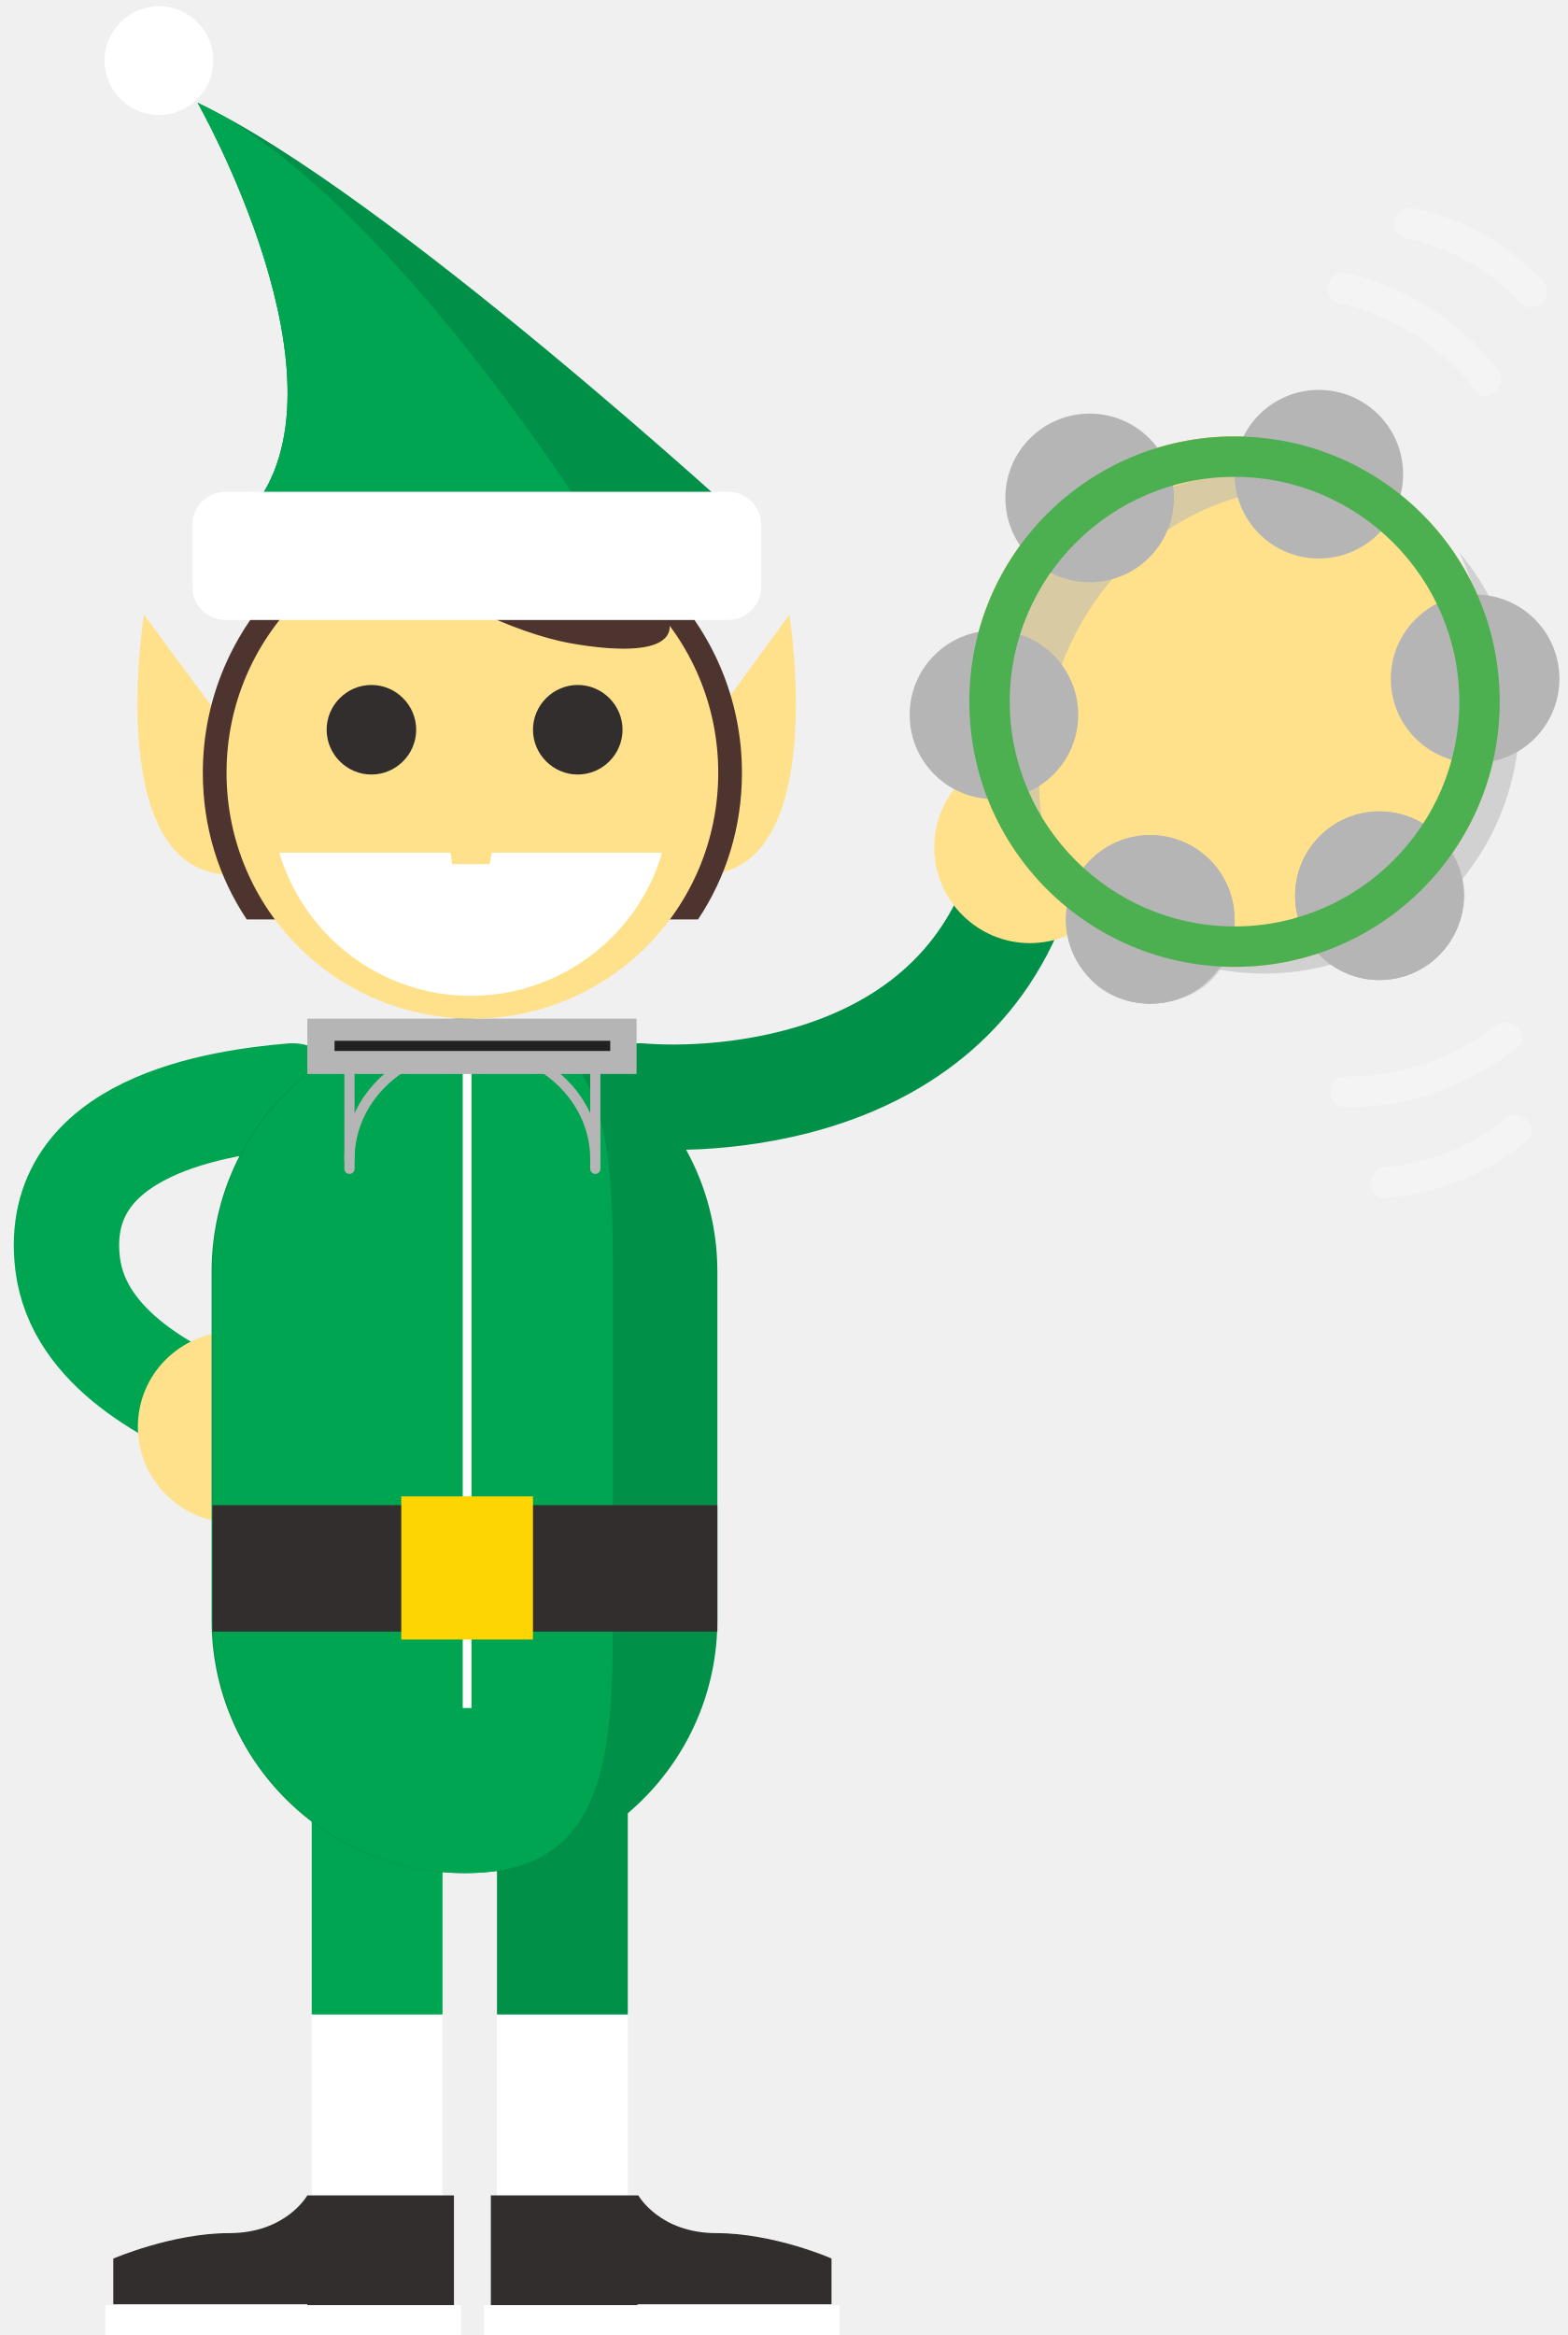
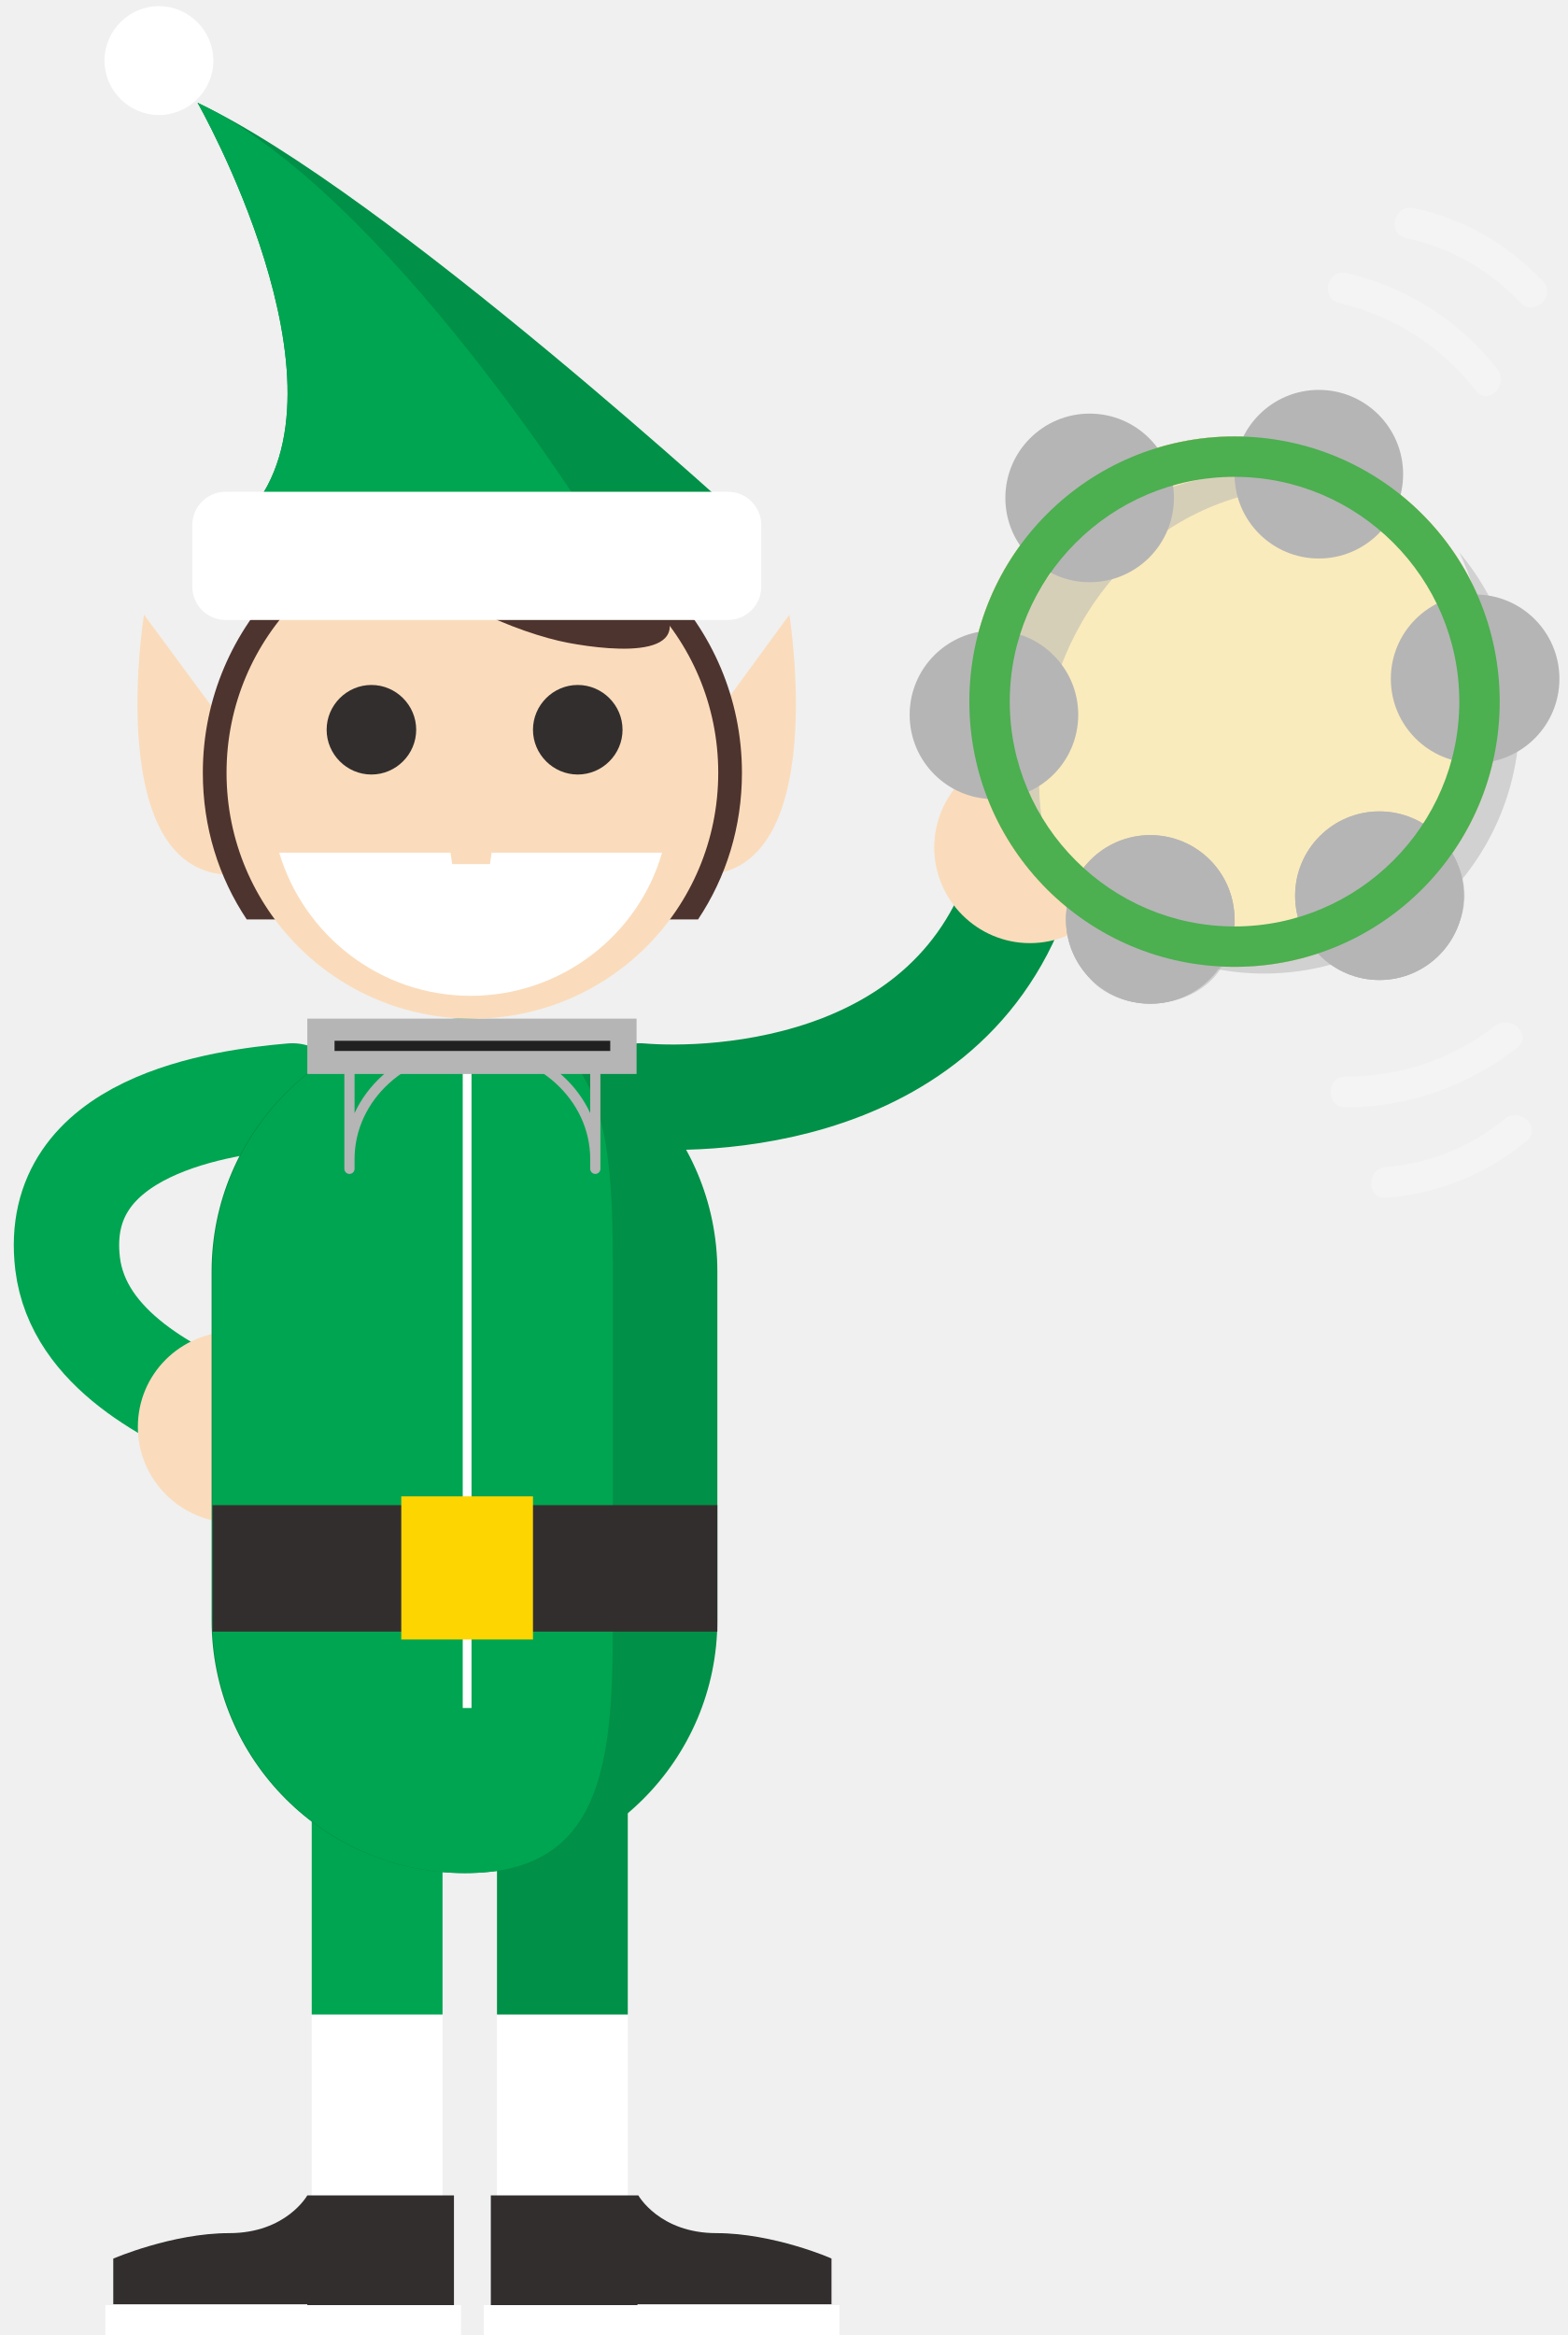
- <svg xmlns="http://www.w3.org/2000/svg" width="178.5" height="265.9" viewBox="0 0 178.5 265.9">
-   <path stroke="#009047" stroke-width="12" stroke-linecap="round" stroke-miterlimit="10" d="M72.9 124.8c8.1.7 38.3 0 44.4-28.3" fill="none" />
-   <path fill="#FFE18C" d="M128.2 96.5c0 6-4.9 10.9-10.9 10.9s-10.9-4.9-10.9-10.9 4.9-10.9 10.9-10.9c6.1 0 10.9 4.9 10.9 10.9z" />
-   <path fill="#fff" d="M35.5 203.4v48.9h14.9v-48.9" />
-   <path fill="#00A551" d="M35.5 203.4v26h14.9v-26" />
-   <path fill="#fff" d="M71.5 203.4v48.9H56.6v-48.9" />
-   <path fill="#009047" d="M71.5 203.4v26H56.6v-26" />
-   <path stroke="#00A551" stroke-width="12" stroke-linecap="round" stroke-miterlimit="10" d="M33.3 124.8c-8.1.7-27.5 3.3-25.6 19.1 1.2 9.8 11.9 15 19.2 18.1" fill="none" />
-   <path fill="#FFE18C" d="M15.7 162.5c0 6 4.9 10.9 10.9 10.9s10.9-4.9 10.9-10.9-4.9-10.9-10.9-10.9c-6.1.1-10.9 4.9-10.9 10.9z" />
-   <path fill="#009047" d="M81.7 184.5c0 15.9-12.9 28.8-28.8 28.8s-28.8-12.9-28.8-28.8v-39.7c0-15.9 12.9-28.8 28.8-28.8s28.8 12.9 28.8 28.8v39.7z" />
-   <path fill="#00A551" d="M69.8 184.5c0 15.9-.9 28.8-16.8 28.8s-28.8-12.9-28.8-28.8v-39.7c0-15.9 12.9-28.8 28.8-28.8s16.8 12.9 16.8 28.8v39.7z" />
-   <path stroke="#fff" stroke-width=".998" stroke-miterlimit="10" fill="none" d="M53.2 117.6v76.9" />
-   <path fill="#332E2E" d="M24.2 171.4h57.5v14.4H24.2z" />
-   <path fill="#FDD500" d="M45.7 170.4h15v16.3h-15z" />
-   <circle fill="#F47B20" cx="140.6" cy="79.9" r="30.2" />
-   <circle fill="#FFE18C" cx="140.6" cy="79.9" r="30.2" />
-   <circle fill="#B5B5B5" cx="168" cy="77.3" r="9.6" />
-   <circle fill="#B5B5B5" cx="157.1" cy="102" r="9.6" />
-   <path opacity=".53" fill="#B5B5B5" d="M162.8 94.5c.9 1.4 1.5 3.1 1.4 5-.1 5-4.2 9-9.1 8.9-1.8 0-4.9-.6-6.3-1.6 1.6 2.5 5 4.7 8.2 4.7 5 .1 9.8-4.5 9.8-9.5 0-3-1.6-5.8-4-7.5z" />
-   <circle fill="#B5B5B5" cx="131" cy="104.7" r="9.6" />
-   <path opacity=".53" fill="#B5B5B5" d="M140.2 102.4c-.2 1.7-.8 3.4-2 4.8-3.1 3.9-8.8 4.5-12.7 1.4-1.4-1.2-3.5-3.5-4-5.1-.3 2.9 1.1 6.8 3.5 8.8 3.9 3.1 10.5 2.5 13.6-1.4 2-2.6 2.5-5.7 1.6-8.5z" />
-   <circle fill="#B5B5B5" cx="157.1" cy="102" r="9.6" />
-   <circle fill="#B5B5B5" cx="131" cy="104.7" r="9.6" />
-   <circle fill="#B5B5B5" cx="113.2" cy="81.4" r="9.6" />
-   <circle fill="#B5B5B5" cx="124.1" cy="56.7" r="9.6" />
-   <circle fill="#B5B5B5" cx="150.2" cy="54" r="9.6" />
-   <path opacity=".53" fill="#B5B5B5" d="M122.7 104.2c-3.3-5.3-4.9-11.6-4.2-18.3 1.6-16 12.2-28.7 28.2-30.4 6.6-.7 16.2 7.9 20.7 12.2-4.6-7.4-12.4-12.7-21.7-13.6-16-1.6-30.3 10-31.9 26-1 9.4 2.6 18.1 8.9 24.1z" />
-   <path opacity=".53" fill="#B5B5B5" d="M166.2 62.9c2.7 5.6 3.6 12.1 2.1 18.7-3.4 15.7-15.4 27.2-31.4 27-6.7-.1-15.2-9.7-19.2-14.4 3.7 7.9 10.9 14 20.1 16 15.7 3.4 31.2-6.6 34.6-22.3 2-9.2-.6-18.3-6.2-25z" />
-   <path fill="#4CAF50" d="M140.6 54.3c14.1 0 25.6 11.5 25.6 25.6s-11.5 25.6-25.6 25.6S115 94 115 79.9s11.5-25.6 25.6-25.6m0-4.6c-16.7 0-30.2 13.5-30.2 30.2s13.5 30.2 30.2 30.2 30.2-13.5 30.2-30.2-13.5-30.2-30.2-30.2z" />
-   <path fill="#F4F4F4" d="M170.5 42c-4.3-5.5-10.3-9.3-17.1-10.9-2.2-.5-3.1 2.8-.9 3.4 6.3 1.5 11.6 4.9 15.6 10 1.4 1.8 3.8-.7 2.4-2.5z" />
-   <path fill="#F4F4F4" d="M175.7 32c-4-4.2-9-7.1-14.7-8.3-2.2-.5-3.1 2.9-.9 3.4 5.1 1.1 9.5 3.6 13.1 7.4 1.6 1.6 4.1-.9 2.5-2.5z" />
-   <path fill="#F4F4F4" d="M153.2 126.1c7.3 0 13.9-2.4 19.6-6.8 1.8-1.4-.7-3.8-2.5-2.5-5 3.9-10.9 5.8-17.1 5.8-2.2 0-2.2 3.5 0 3.5z" />
-   <path fill="#F4F4F4" d="M157.9 136.4c6-.5 11.4-2.7 16-6.5 1.7-1.4-.7-3.9-2.5-2.5-3.9 3.2-8.6 5.1-13.6 5.5-2.2.2-2.2 3.7.1 3.5z" />
-   <path fill="#fff" d="M55.1 262.5h40.5v4.1H55.1z" />
-   <path fill="#332E2E" d="M81.6 254.3c-6.5 0-8.9-4.3-8.9-4.3H55.9v12.5h16.7v-.1h22.1v-5.2c.1 0-6.6-2.9-13.1-2.9z" />
-   <path fill="#fff" d="M12 262.5h40.5v4.1H12z" />
-   <path fill="#332E2E" d="M26.1 254.3c6.5 0 8.9-4.3 8.9-4.3h16.7v12.5H35v-.1H12.9v-5.2s6.7-2.9 13.2-2.9z" />
-   <g stroke="#B5B5B5" stroke-width="1.161" stroke-linecap="round" stroke-miterlimit="10" fill="none">
-     <path d="M39.8 122.3v10.8" />
-     <path d="M67.8 122.3v10.8" />
-   </g>
-   <path stroke="#B5B5B5" stroke-width="1.161" stroke-linecap="round" stroke-miterlimit="10" d="M39.8 132c0-7.1 6.3-12.8 14-12.8s14 5.7 14 12.8" fill="none" />
-   <path fill="#B5B5B5" d="M35 116h37.5v6.3H35z" />
-   <path stroke="#212121" stroke-width="1.161" stroke-miterlimit="10" fill="none" d="M38.1 119.1h31.4" />
-   <path fill="#FFE18C" d="M26 83l-9.6-13S11 103.3 29.3 99.3L26 83z" />
-   <path fill="#FFE18C" d="M80.4 83l9.5-13s5.4 33.3-12.9 29.3L80.4 83z" />
-   <path fill="#4E342E" d="M84.5 88c0-16.9-13.7-30.7-30.7-30.7C36.9 57.3 23.1 71 23.1 88c0 6.2 1.8 11.9 5 16.7h51.4c3.2-4.8 5-10.5 5-16.7z" />
-   <path fill="#FFE18C" d="M81.8 88c0 15.5-12.5 28-28 28s-28-12.5-28-28 12.5-28 28-28 28 12.5 28 28z" />
-   <path fill="#332E2E" d="M70.9 83.1c0 2.8-2.3 5.1-5.1 5.1s-5.1-2.3-5.1-5.1S63 78 65.8 78s5.1 2.3 5.1 5.1z" />
-   <path fill="#332E2E" d="M47.4 83.1c0 2.8-2.3 5.1-5.1 5.1s-5.1-2.3-5.1-5.1 2.3-5.1 5.1-5.1 5.1 2.3 5.1 5.1z" />
-   <path fill="#fff" d="M31.8 97.1c2.8 9.4 11.5 16.3 21.8 16.3s19.1-6.9 21.8-16.3H31.8z" />
-   <path fill="#FFE18C" d="M55.8 98.4h-4.3l-.9-6.1h6.1z" />
-   <path fill="#4E342E" d="M64.7 73.2c-5.3-1-16.7-5.3-23-13.3l-1.5-1.1c-6.3-8-3.7-15.4 1.6-14.4 5.3 1 22.3 9.6 28.6 17.6l3.9 5.3c6.4 7.9-4.3 6.9-9.6 5.9z" />
-   <path fill="#009047" d="M86 60.5S44.1 21.9 22.5 11.7c0 0 18.3 32.1 6 46.5L86 60.5z" />
-   <path fill="#00A551" d="M68 60.5S44.1 21.9 22.5 11.7c0 0 18.3 32.1 6 46.5L68 60.5z" />
-   <path fill="#fff" d="M86.7 66.8c0 2.1-1.7 3.8-3.8 3.8H25.7c-2.1 0-3.8-1.7-3.8-3.8v-7c0-2.1 1.7-3.8 3.8-3.8h57.2c2.1 0 3.8 1.7 3.8 3.8v7z" />
-   <path fill="#fff" d="M11.9 6.9c0 3.4 2.8 6.2 6.2 6.2 3.4 0 6.2-2.8 6.2-6.2 0-3.4-2.8-6.2-6.2-6.2-3.4 0-6.2 2.8-6.2 6.2z" />
+ <svg xmlns="http://www.w3.org/2000/svg" id="Layer_1" width="178.5" height="265.9" viewBox="0 0 178.5 265.9">
+   <style>.st0{fill:none;stroke:#009047;stroke-width:12;stroke-linecap:round;stroke-miterlimit:10}.st1{fill:#fadcbc}.st2{fill:#fff}.st3{fill:#00a551}.st4{fill:#009047}.st5,.st6{fill:none;stroke-miterlimit:10}.st5{stroke-linecap:round;stroke:#00a551;stroke-width:12}.st6{stroke:#fff;stroke-width:.998}.st7{fill:#332e2e}.st8{fill:#fdd500}.st9{fill:#f47b20}.st10{fill:#faebbc}.st11,.st12{fill:#b5b5b5}.st12{opacity:.53;enable-background:new}.st13{fill:#4caf50}.st14{fill:#f4f4f4}.st15,.st16{fill:none;stroke-width:1.161;stroke-miterlimit:10}.st15{stroke-linecap:round;stroke:#b5b5b5}.st16{stroke:#212121}.st17{fill:#4e342e}</style>
+   <path class="st0" d="M72.9 124.8c8.1.7 38.3 0 44.4-28.3" />
+   <path class="st1" d="M128.2 96.5c0 6-4.9 10.9-10.9 10.9s-10.9-4.9-10.9-10.9 4.9-10.9 10.9-10.9c6.1 0 10.9 4.9 10.9 10.9z" />
+   <path class="st2" d="M35.5 203.4v48.9h14.9v-48.9" />
+   <path class="st3" d="M35.5 203.4v26h14.9v-26" />
+   <path class="st2" d="M71.5 203.4v48.9H56.6v-48.9" />
+   <path class="st4" d="M71.5 203.4v26H56.6v-26" />
+   <path class="st5" d="M33.3 124.8c-8.1.7-27.5 3.3-25.6 19.1 1.2 9.8 11.9 15 19.2 18.1" />
+   <path class="st1" d="M15.7 162.5c0 6 4.9 10.9 10.9 10.9s10.9-4.9 10.9-10.9-4.9-10.9-10.9-10.9c-6.1.1-10.9 4.9-10.9 10.9z" />
+   <path class="st4" d="M81.7 184.5c0 15.9-12.9 28.8-28.8 28.8s-28.8-12.9-28.8-28.8v-39.7c0-15.9 12.9-28.8 28.8-28.8s28.8 12.9 28.8 28.8v39.7z" />
+   <path class="st3" d="M69.8 184.5c0 15.9-.9 28.8-16.8 28.8s-28.8-12.9-28.8-28.8v-39.7c0-15.9 12.9-28.8 28.8-28.8s16.8 12.9 16.8 28.8v39.7z" />
+   <path class="st6" d="M53.2 117.6v76.9" />
+   <path class="st7" d="M24.2 171.4h57.5v14.4H24.2v-14.4z" />
+   <path class="st8" d="M45.7 170.4h15v16.3h-15v-16.3z" />
+   <circle class="st9" cx="140.6" cy="79.9" r="30.2" />
+   <circle class="st10" cx="140.6" cy="79.9" r="30.2" />
+   <circle class="st11" cx="168" cy="77.3" r="9.6" />
+   <circle class="st11" cx="157.1" cy="102" r="9.6" />
+   <path class="st12" d="M162.8 94.5c.9 1.4 1.5 3.1 1.4 5-.1 5-4.2 9-9.1 8.9-1.8 0-4.9-.6-6.3-1.6 1.6 2.5 5 4.7 8.2 4.7 5 .1 9.8-4.5 9.8-9.5 0-3-1.6-5.8-4-7.5z" />
+   <circle class="st11" cx="131" cy="104.7" r="9.6" />
+   <path class="st12" d="M140.2 102.4c-.2 1.7-.8 3.4-2 4.8-3.1 3.9-8.8 4.5-12.7 1.4-1.4-1.2-3.5-3.5-4-5.1-.3 2.9 1.1 6.8 3.5 8.8 3.9 3.1 10.5 2.5 13.6-1.4 2-2.6 2.5-5.7 1.6-8.5z" />
+   <circle class="st11" cx="157.1" cy="102" r="9.6" />
+   <circle class="st11" cx="131" cy="104.7" r="9.6" />
+   <circle class="st11" cx="113.2" cy="81.4" r="9.6" />
+   <circle class="st11" cx="124.1" cy="56.7" r="9.6" />
+   <circle class="st11" cx="150.2" cy="54" r="9.6" />
+   <path class="st12" d="M122.7 104.2c-3.3-5.3-4.9-11.6-4.2-18.3 1.6-16 12.2-28.7 28.2-30.4 6.6-.7 16.2 7.9 20.7 12.2-4.6-7.4-12.4-12.7-21.7-13.6-16-1.6-30.3 10-31.9 26-1 9.4 2.6 18.1 8.9 24.1z" />
+   <path class="st12" d="M166.2 62.9c2.7 5.6 3.6 12.1 2.1 18.7-3.4 15.7-15.4 27.2-31.4 27-6.7-.1-15.2-9.7-19.2-14.4 3.7 7.9 10.9 14 20.1 16 15.7 3.4 31.2-6.6 34.6-22.3 2-9.2-.6-18.3-6.2-25z" />
+   <path class="st13" d="M140.6 54.3c14.1 0 25.6 11.5 25.6 25.6s-11.5 25.6-25.6 25.6S115 94 115 79.9s11.5-25.6 25.6-25.6m0-4.6c-16.7 0-30.2 13.5-30.2 30.2s13.5 30.2 30.2 30.2 30.2-13.5 30.2-30.2-13.5-30.2-30.2-30.2z" />
+   <path class="st14" d="M170.5 42c-4.3-5.5-10.3-9.3-17.1-10.9-2.2-.5-3.1 2.8-.9 3.4 6.3 1.5 11.6 4.9 15.6 10 1.4 1.8 3.8-.7 2.4-2.5zm5.2-10c-4-4.2-9-7.1-14.7-8.3-2.2-.5-3.1 2.9-.9 3.4 5.1 1.1 9.5 3.6 13.1 7.4 1.6 1.6 4.1-.9 2.5-2.5zm-22.5 94.1c7.3 0 13.9-2.4 19.6-6.8 1.8-1.4-.7-3.8-2.5-2.5-5 3.9-10.9 5.8-17.1 5.8-2.2 0-2.2 3.5 0 3.5zm4.7 10.3c6-.5 11.4-2.7 16-6.5 1.7-1.4-.7-3.9-2.5-2.5-3.9 3.2-8.6 5.1-13.6 5.5-2.2.2-2.2 3.7.1 3.5z" />
+   <path class="st2" d="M55.1 262.5h40.5v4.1H55.1v-4.1z" />
+   <path class="st7" d="M81.6 254.3c-6.5 0-8.9-4.3-8.9-4.3H55.9v12.5h16.7v-.1h22.1v-5.2c.1 0-6.6-2.9-13.1-2.9z" />
+   <path class="st2" d="M12 262.5h40.5v4.1H12v-4.1z" />
+   <path class="st7" d="M26.1 254.3c6.5 0 8.9-4.3 8.9-4.3h16.7v12.5H35v-.1H12.9v-5.2s6.7-2.9 13.2-2.9z" />
+   <path class="st15" d="M39.8 122.3v10.8m28-10.8v10.8m-28-1.1c0-7.1 6.3-12.8 14-12.8s14 5.7 14 12.8" />
+   <path class="st11" d="M35 116h37.5v6.3H35V116z" />
+   <path class="st16" d="M38.1 119.1h31.4" />
+   <path class="st1" d="M26 83l-9.6-13S11 103.3 29.3 99.3L26 83zm54.4 0l9.5-13s5.4 33.3-12.9 29.3L80.4 83z" />
+   <path class="st17" d="M84.5 88c0-16.9-13.7-30.7-30.7-30.7C36.9 57.3 23.1 71 23.1 88c0 6.2 1.8 11.9 5 16.7h51.4c3.2-4.8 5-10.5 5-16.7z" />
+   <path class="st1" d="M81.8 88c0 15.5-12.5 28-28 28s-28-12.5-28-28 12.5-28 28-28 28 12.5 28 28z" />
+   <path class="st7" d="M70.9 83.1c0 2.8-2.3 5.1-5.1 5.1s-5.1-2.3-5.1-5.1S63 78 65.8 78s5.1 2.3 5.1 5.1zm-23.5 0c0 2.8-2.3 5.1-5.1 5.1s-5.1-2.3-5.1-5.1 2.3-5.1 5.1-5.1 5.1 2.3 5.1 5.1z" />
+   <path class="st2" d="M31.8 97.1c2.8 9.4 11.5 16.3 21.8 16.3s19.1-6.9 21.8-16.3H31.8z" />
+   <path class="st1" d="M55.8 98.4h-4.3l-.9-6.1h6.1l-.9 6.1z" />
+   <path class="st17" d="M64.7 73.2c-5.3-1-16.7-5.3-23-13.3l-1.5-1.1c-6.3-8-3.7-15.4 1.6-14.4S64.1 54 70.4 62l3.9 5.3c6.4 7.9-4.3 6.9-9.6 5.9z" />
+   <path class="st4" d="M86 60.5S44.1 21.9 22.5 11.7c0 0 18.3 32.1 6 46.5L86 60.5z" />
+   <path class="st3" d="M68 60.5S44.1 21.9 22.5 11.7c0 0 18.3 32.1 6 46.5L68 60.5z" />
+   <path class="st2" d="M86.7 66.8c0 2.1-1.7 3.8-3.8 3.8H25.7c-2.1 0-3.8-1.7-3.8-3.8v-7c0-2.1 1.7-3.8 3.8-3.8h57.2c2.1 0 3.8 1.7 3.8 3.8v7zM11.9 6.9c0 3.4 2.8 6.2 6.2 6.2s6.2-2.8 6.2-6.2S21.5.7 18.1.7s-6.2 2.8-6.2 6.2z" />
</svg>
